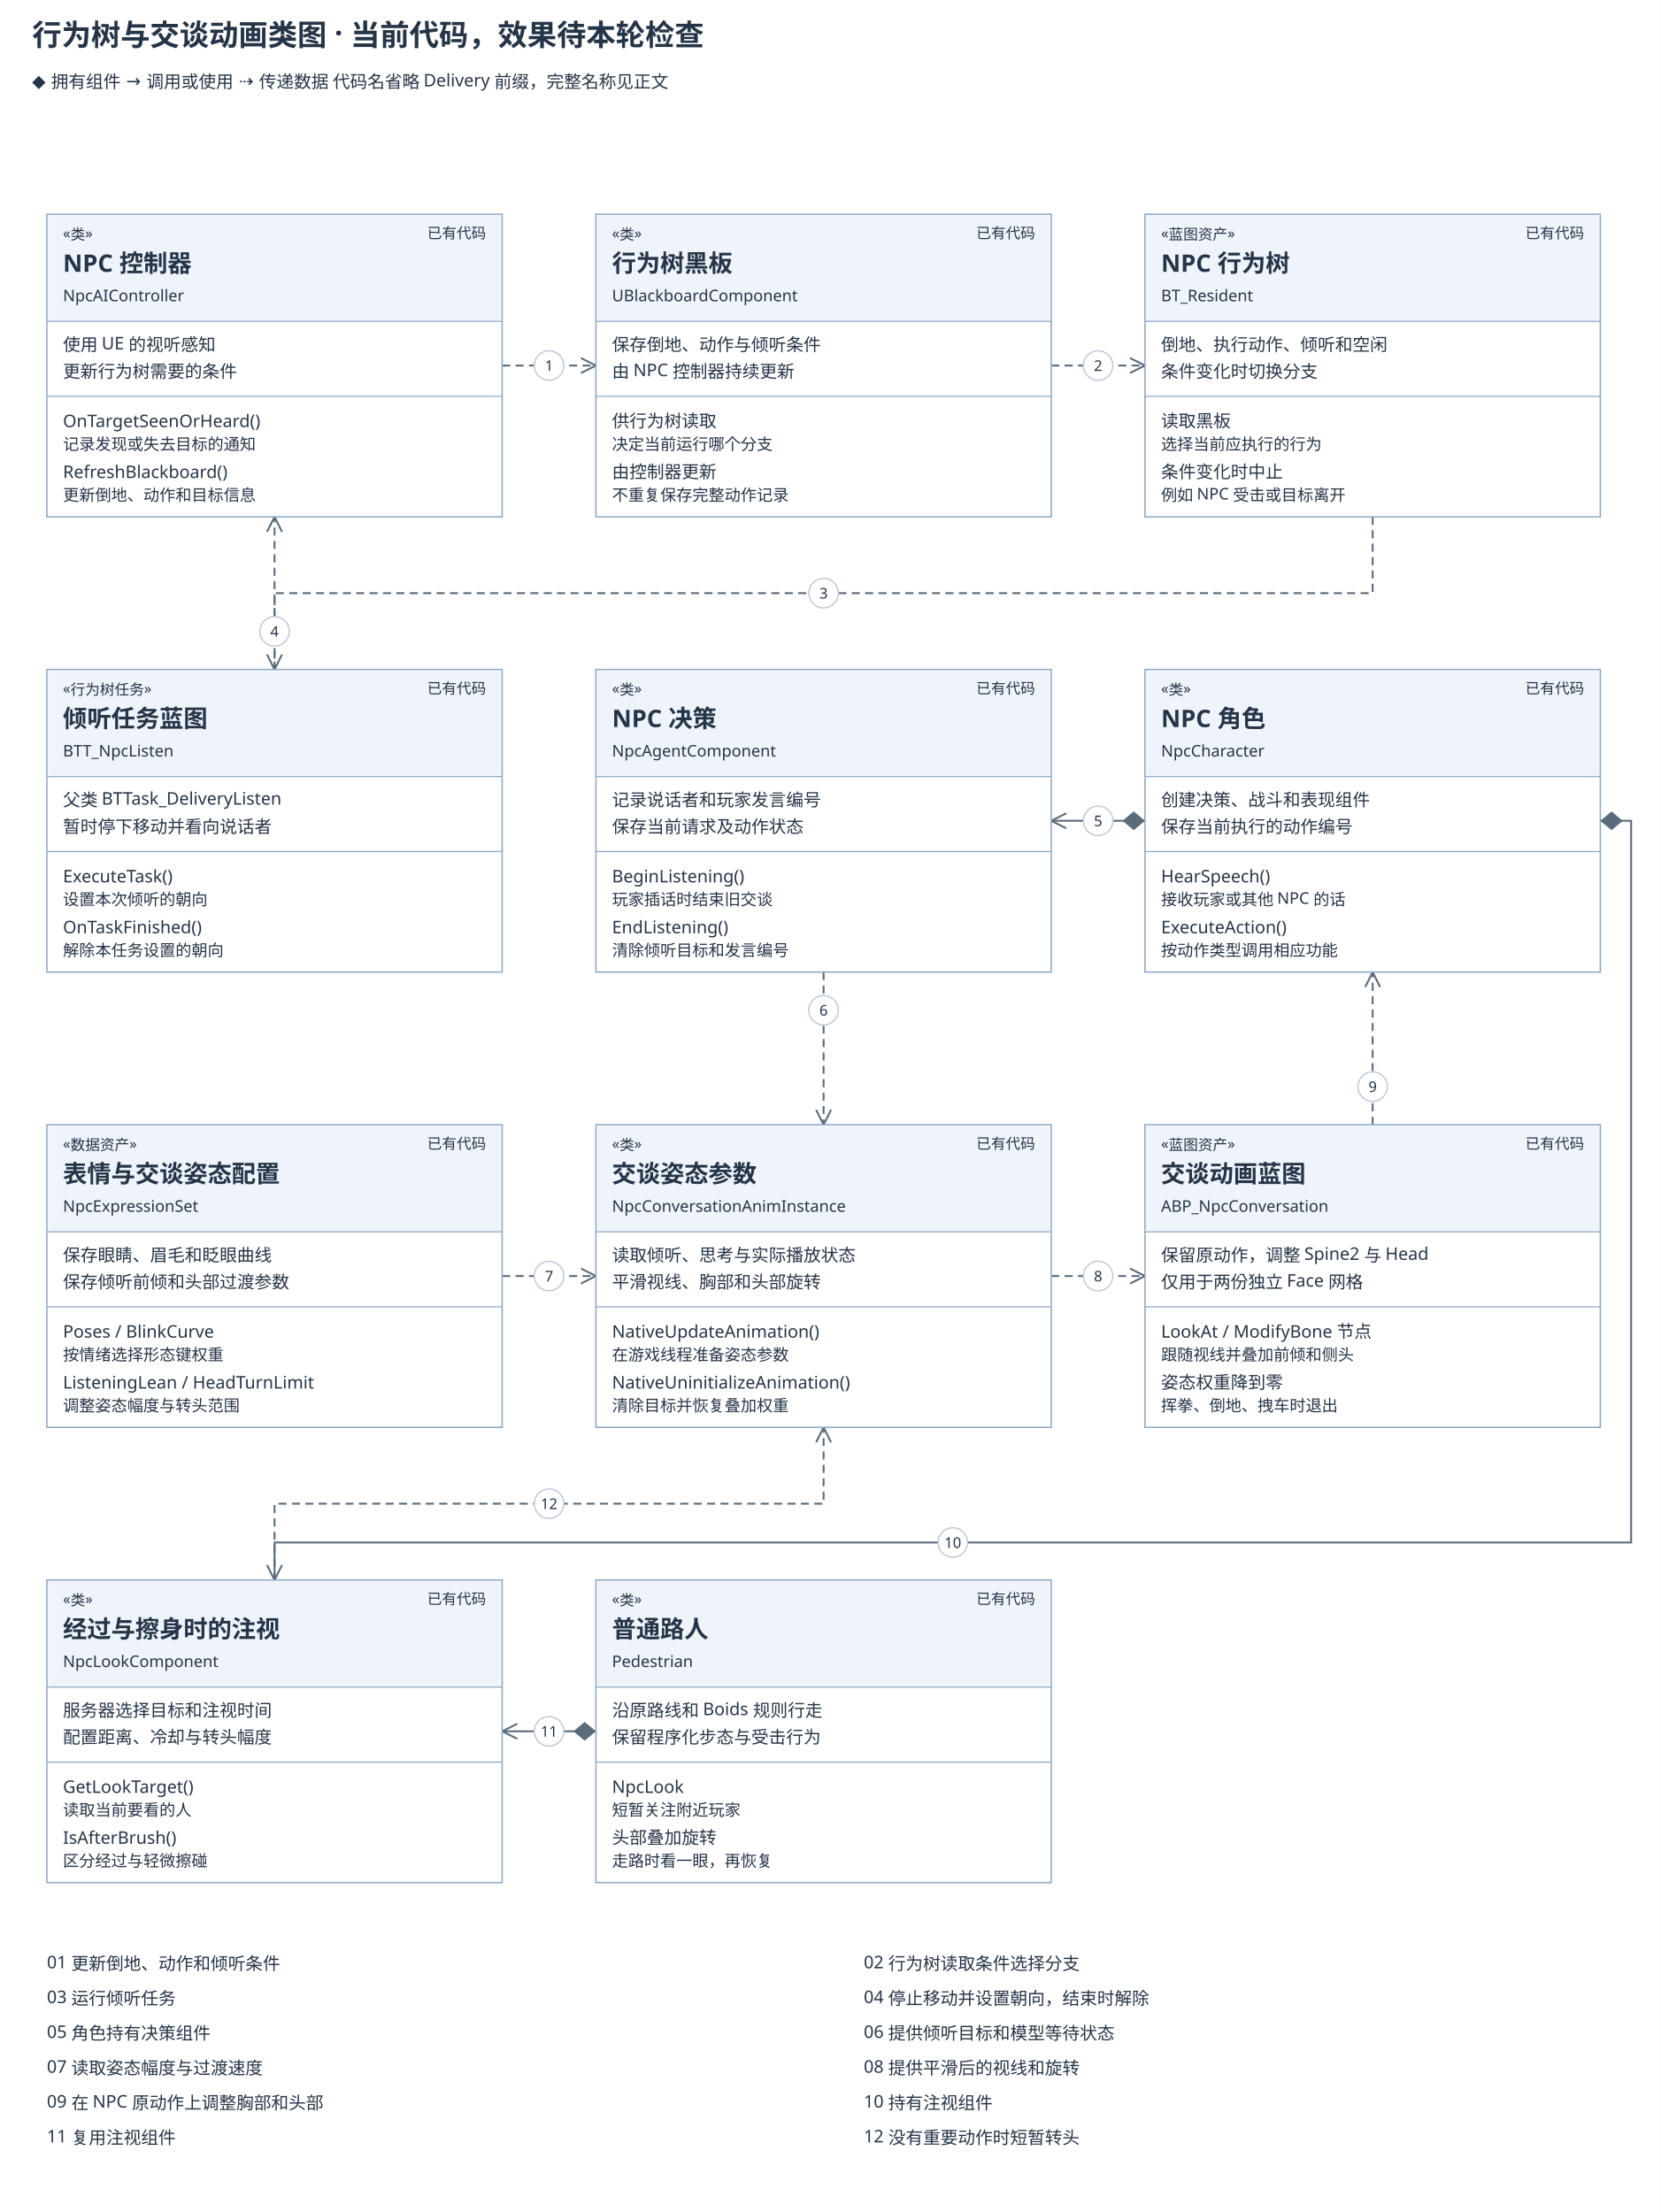
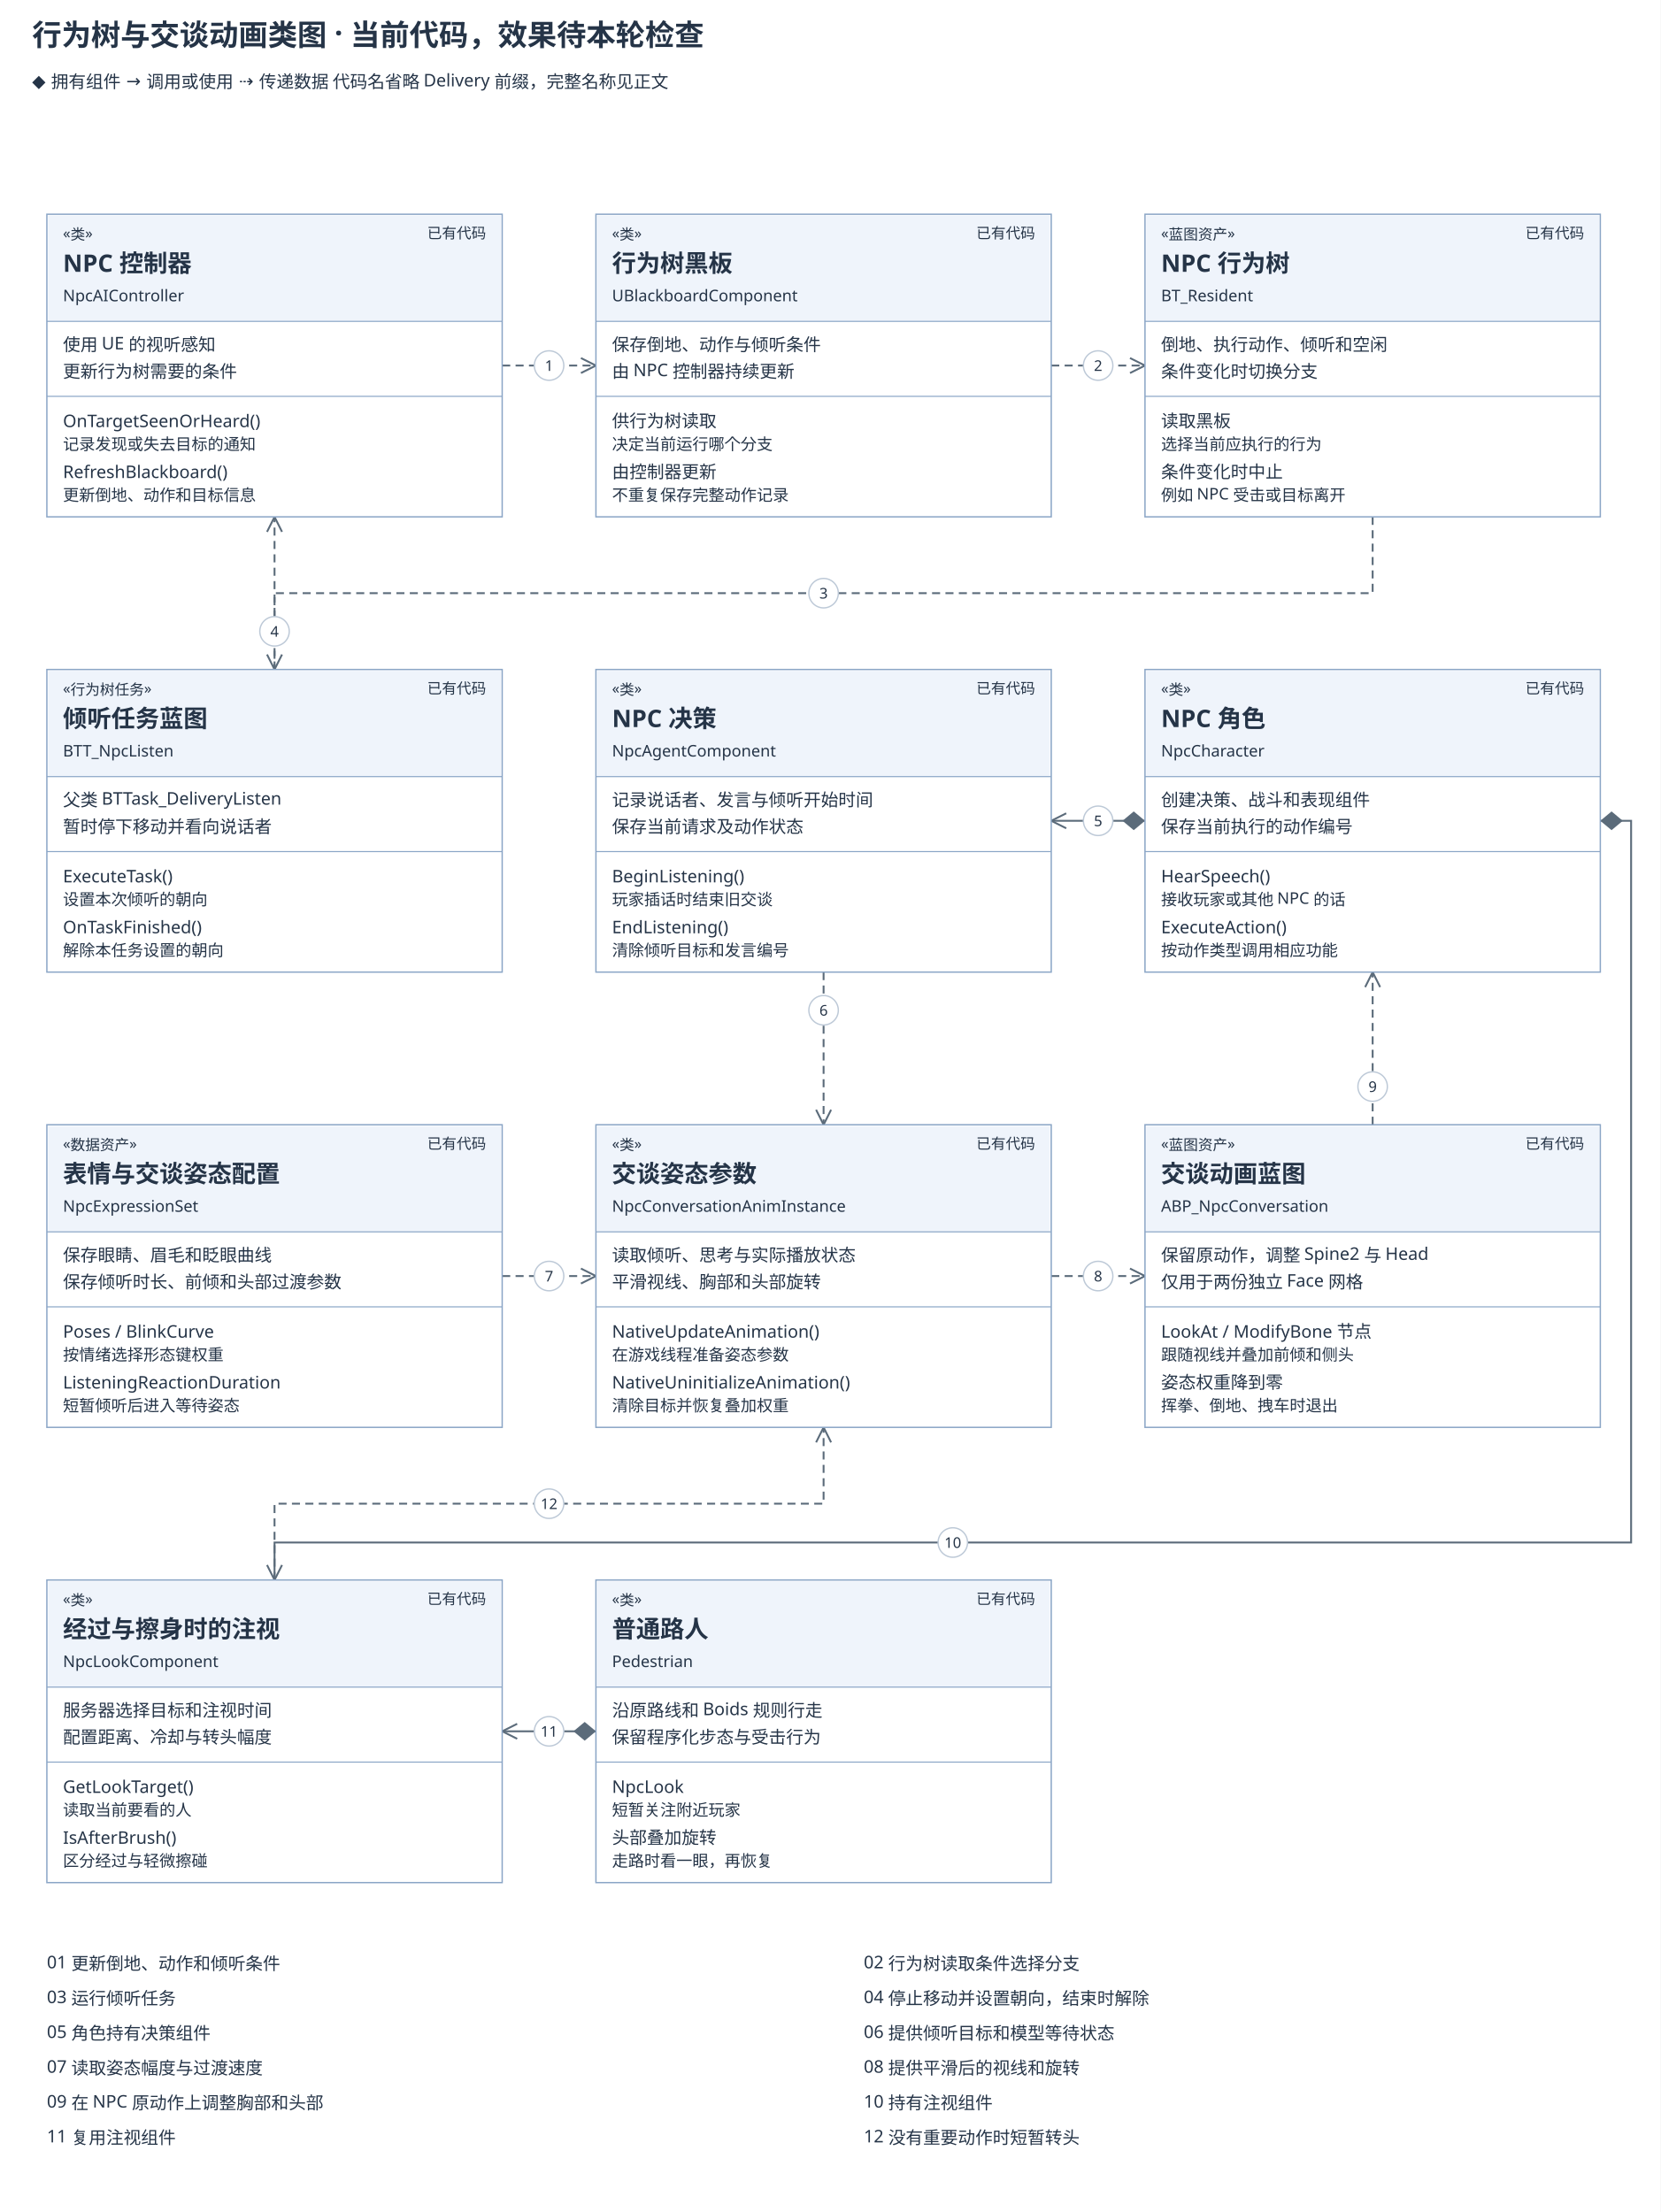
<svg xmlns="http://www.w3.org/2000/svg" width="1240" height="1652" viewBox="0 0 1240 1652" role="img" aria-label="行为树与交谈动画类图 · 当前代码，效果待本轮检查">
  <defs>
    <marker id="arrow" markerWidth="10" markerHeight="10" refX="9" refY="5" orient="auto">
      <path d="M1 1 L9 5 L1 9" fill="none" stroke="#5b6b7a" />
    </marker>
    <marker id="diamond" markerWidth="14" markerHeight="12" refX="1" refY="6" orient="auto">
      <path d="M1 6 L7 1 L13 6 L7 11 Z" fill="#5b6b7a" />
    </marker>
  </defs>
  <style>text{font-family:'Segoe UI','Microsoft YaHei',sans-serif;fill:#253447} .edge{fill:none;stroke:#5b6b7a;stroke-width:1.4} .lifeline{stroke:#98a5b2;stroke-dasharray:5 5} </style>
  <rect width="100%" height="100%" fill="#fff" />
  <text x="24" y="34" font-size="22" text-anchor="start" font-weight="600">行为树与交谈动画类图 · 当前代码，效果待本轮检查</text>
  <text x="24" y="65" font-size="13" text-anchor="start" font-weight="400">◆ 拥有组件   → 调用或使用   ⇢ 传递数据   代码名省略 Delivery 前缀，完整名称见正文</text>
  <polyline class="edge" points="375,273.0 445,273.0" marker-end="url(#arrow)" stroke-dasharray="6 4" />
  <circle cx="410.0" cy="273.0" r="11" fill="white" stroke="#bdc9d7" />
  <text x="410.0" y="277.0" font-size="11" text-anchor="middle" font-weight="400">1</text>
  <polyline class="edge" points="785,273.0 855,273.0" marker-end="url(#arrow)" stroke-dasharray="6 4" />
  <circle cx="820.0" cy="273.0" r="11" fill="white" stroke="#bdc9d7" />
  <text x="820.0" y="277.0" font-size="11" text-anchor="middle" font-weight="400">2</text>
  <polyline class="edge" points="1025.0,386 1025.0,443.0 205.0,443.0 205.0,500" marker-end="url(#arrow)" stroke-dasharray="6 4" />
  <circle cx="615.0" cy="443.0" r="11" fill="white" stroke="#bdc9d7" />
  <text x="615.0" y="447.0" font-size="11" text-anchor="middle" font-weight="400">3</text>
  <polyline class="edge" points="205.0,500 205.0,443.0 205.0,386" marker-end="url(#arrow)" stroke-dasharray="6 4" />
  <circle cx="205.0" cy="471.5" r="11" fill="white" stroke="#bdc9d7" />
  <text x="205.0" y="475.5" font-size="11" text-anchor="middle" font-weight="400">4</text>
  <polyline class="edge" points="855,613.0 785,613.0" marker-end="url(#arrow)" marker-start="url(#diamond)" />
  <circle cx="820.0" cy="613.0" r="11" fill="white" stroke="#bdc9d7" />
  <text x="820.0" y="617.0" font-size="11" text-anchor="middle" font-weight="400">5</text>
  <polyline class="edge" points="615.0,726 615.0,783.0 615.0,840" marker-end="url(#arrow)" stroke-dasharray="6 4" />
  <circle cx="615.0" cy="754.5" r="11" fill="white" stroke="#bdc9d7" />
  <text x="615.0" y="758.5" font-size="11" text-anchor="middle" font-weight="400">6</text>
  <polyline class="edge" points="375,953.0 445,953.0" marker-end="url(#arrow)" stroke-dasharray="6 4" />
  <circle cx="410.0" cy="953.0" r="11" fill="white" stroke="#bdc9d7" />
  <text x="410.0" y="957.0" font-size="11" text-anchor="middle" font-weight="400">7</text>
  <polyline class="edge" points="785,953.0 855,953.0" marker-end="url(#arrow)" stroke-dasharray="6 4" />
  <circle cx="820.0" cy="953.0" r="11" fill="white" stroke="#bdc9d7" />
  <text x="820.0" y="957.0" font-size="11" text-anchor="middle" font-weight="400">8</text>
  <polyline class="edge" points="1025.0,840 1025.0,783.0 1025.0,726" marker-end="url(#arrow)" stroke-dasharray="6 4" />
  <circle cx="1025.0" cy="811.5" r="11" fill="white" stroke="#bdc9d7" />
  <text x="1025.0" y="815.5" font-size="11" text-anchor="middle" font-weight="400">9</text>
  <polyline class="edge" points="1195,613.0 1218,613.0 1218,1152 205.0,1152 205.0,1180" marker-end="url(#arrow)" marker-start="url(#diamond)" />
  <circle cx="711.5" cy="1152.0" r="11" fill="white" stroke="#bdc9d7" />
  <text x="711.5" y="1156.0" font-size="11" text-anchor="middle" font-weight="400">10</text>
  <polyline class="edge" points="445,1293.0 375,1293.0" marker-end="url(#arrow)" marker-start="url(#diamond)" />
  <circle cx="410.0" cy="1293.0" r="11" fill="white" stroke="#bdc9d7" />
  <text x="410.0" y="1297.0" font-size="11" text-anchor="middle" font-weight="400">11</text>
  <polyline class="edge" points="205.0,1180 205.0,1123.0 615.0,1123.0 615.0,1066" marker-end="url(#arrow)" stroke-dasharray="6 4" />
  <circle cx="410.0" cy="1123.0" r="11" fill="white" stroke="#bdc9d7" />
  <text x="410.0" y="1127.0" font-size="11" text-anchor="middle" font-weight="400">12</text>
  <g data-node="ADeliveryNpcAIController">
    <rect x="35" y="160" width="340" height="226" fill="white" stroke="#8aa5c6" />
    <path d="M36 161 H374 V240 H36 Z" fill="#eff4fb" />
    <text x="47" y="178" font-size="11" text-anchor="start" font-weight="400">«类»</text>
    <text x="363" y="178" font-size="11" text-anchor="end" font-weight="400">已有代码</text>
    <text x="47" y="203" font-size="18" text-anchor="start" font-weight="600">NPC 控制器</text>
    <text x="47" y="225" font-size="12" text-anchor="start" font-weight="400">NpcAIController</text>
    <path d="M35 240 H375 M35 296 H375" stroke="#8aa5c6" stroke-width=".8" />
    <text x="47" y="262" font-size="13" text-anchor="start" font-weight="400">使用 UE 的视听感知</text>
    <text x="47" y="282" font-size="13" text-anchor="start" font-weight="400">更新行为树需要的条件</text>
    <text x="47" y="319" font-size="13" text-anchor="start" font-weight="400">OnTargetSeenOrHeard()</text>
    <text x="47" y="336" font-size="12" text-anchor="start" font-weight="400">记录发现或失去目标的通知</text>
    <text x="47" y="357" font-size="13" text-anchor="start" font-weight="400">RefreshBlackboard()</text>
    <text x="47" y="374" font-size="12" text-anchor="start" font-weight="400">更新倒地、动作和目标信息</text>
  </g>
  <g data-node="UBlackboardComponent">
    <rect x="445" y="160" width="340" height="226" fill="white" stroke="#8aa5c6" />
    <path d="M446 161 H784 V240 H446 Z" fill="#eff4fb" />
    <text x="457" y="178" font-size="11" text-anchor="start" font-weight="400">«类»</text>
    <text x="773" y="178" font-size="11" text-anchor="end" font-weight="400">已有代码</text>
    <text x="457" y="203" font-size="18" text-anchor="start" font-weight="600">行为树黑板</text>
    <text x="457" y="225" font-size="12" text-anchor="start" font-weight="400">UBlackboardComponent</text>
    <path d="M445 240 H785 M445 296 H785" stroke="#8aa5c6" stroke-width=".8" />
    <text x="457" y="262" font-size="13" text-anchor="start" font-weight="400">保存倒地、动作与倾听条件</text>
    <text x="457" y="282" font-size="13" text-anchor="start" font-weight="400">由 NPC 控制器持续更新</text>
    <text x="457" y="319" font-size="13" text-anchor="start" font-weight="400">供行为树读取</text>
    <text x="457" y="336" font-size="12" text-anchor="start" font-weight="400">决定当前运行哪个分支</text>
    <text x="457" y="357" font-size="13" text-anchor="start" font-weight="400">由控制器更新</text>
    <text x="457" y="374" font-size="12" text-anchor="start" font-weight="400">不重复保存完整动作记录</text>
  </g>
  <g data-node="BT_Resident">
    <rect x="855" y="160" width="340" height="226" fill="white" stroke="#8aa5c6" />
    <path d="M856 161 H1194 V240 H856 Z" fill="#eff4fb" />
    <text x="867" y="178" font-size="11" text-anchor="start" font-weight="400">«蓝图资产»</text>
    <text x="1183" y="178" font-size="11" text-anchor="end" font-weight="400">已有代码</text>
    <text x="867" y="203" font-size="18" text-anchor="start" font-weight="600">NPC 行为树</text>
    <text x="867" y="225" font-size="12" text-anchor="start" font-weight="400">BT_Resident</text>
    <path d="M855 240 H1195 M855 296 H1195" stroke="#8aa5c6" stroke-width=".8" />
    <text x="867" y="262" font-size="13" text-anchor="start" font-weight="400">倒地、执行动作、倾听和空闲</text>
    <text x="867" y="282" font-size="13" text-anchor="start" font-weight="400">条件变化时切换分支</text>
    <text x="867" y="319" font-size="13" text-anchor="start" font-weight="400">读取黑板</text>
    <text x="867" y="336" font-size="12" text-anchor="start" font-weight="400">选择当前应执行的行为</text>
    <text x="867" y="357" font-size="13" text-anchor="start" font-weight="400">条件变化时中止</text>
    <text x="867" y="374" font-size="12" text-anchor="start" font-weight="400">例如 NPC 受击或目标离开</text>
  </g>
  <g data-node="BTT_NpcListen">
    <rect x="35" y="500" width="340" height="226" fill="white" stroke="#8aa5c6" />
    <path d="M36 501 H374 V580 H36 Z" fill="#eff4fb" />
    <text x="47" y="518" font-size="11" text-anchor="start" font-weight="400">«行为树任务»</text>
    <text x="363" y="518" font-size="11" text-anchor="end" font-weight="400">已有代码</text>
    <text x="47" y="543" font-size="18" text-anchor="start" font-weight="600">倾听任务蓝图</text>
    <text x="47" y="565" font-size="12" text-anchor="start" font-weight="400">BTT_NpcListen</text>
    <path d="M35 580 H375 M35 636 H375" stroke="#8aa5c6" stroke-width=".8" />
    <text x="47" y="602" font-size="13" text-anchor="start" font-weight="400">父类 BTTask_DeliveryListen</text>
    <text x="47" y="622" font-size="13" text-anchor="start" font-weight="400">暂时停下移动并看向说话者</text>
    <text x="47" y="659" font-size="13" text-anchor="start" font-weight="400">ExecuteTask()</text>
    <text x="47" y="676" font-size="12" text-anchor="start" font-weight="400">设置本次倾听的朝向</text>
    <text x="47" y="697" font-size="13" text-anchor="start" font-weight="400">OnTaskFinished()</text>
    <text x="47" y="714" font-size="12" text-anchor="start" font-weight="400">解除本任务设置的朝向</text>
  </g>
  <g data-node="UDeliveryNpcAgentComponent">
    <rect x="445" y="500" width="340" height="226" fill="white" stroke="#8aa5c6" />
    <path d="M446 501 H784 V580 H446 Z" fill="#eff4fb" />
    <text x="457" y="518" font-size="11" text-anchor="start" font-weight="400">«类»</text>
    <text x="773" y="518" font-size="11" text-anchor="end" font-weight="400">已有代码</text>
    <text x="457" y="543" font-size="18" text-anchor="start" font-weight="600">NPC 决策</text>
    <text x="457" y="565" font-size="12" text-anchor="start" font-weight="400">NpcAgentComponent</text>
    <path d="M445 580 H785 M445 636 H785" stroke="#8aa5c6" stroke-width=".8" />
-     <text x="457" y="602" font-size="13" text-anchor="start" font-weight="400">记录说话者和玩家发言编号</text>
+     <text x="457" y="602" font-size="13" text-anchor="start" font-weight="400">记录说话者、发言与倾听开始时间</text>
    <text x="457" y="622" font-size="13" text-anchor="start" font-weight="400">保存当前请求及动作状态</text>
    <text x="457" y="659" font-size="13" text-anchor="start" font-weight="400">BeginListening()</text>
    <text x="457" y="676" font-size="12" text-anchor="start" font-weight="400">玩家插话时结束旧交谈</text>
    <text x="457" y="697" font-size="13" text-anchor="start" font-weight="400">EndListening()</text>
    <text x="457" y="714" font-size="12" text-anchor="start" font-weight="400">清除倾听目标和发言编号</text>
  </g>
  <g data-node="ADeliveryNpcCharacter">
    <rect x="855" y="500" width="340" height="226" fill="white" stroke="#8aa5c6" />
    <path d="M856 501 H1194 V580 H856 Z" fill="#eff4fb" />
    <text x="867" y="518" font-size="11" text-anchor="start" font-weight="400">«类»</text>
    <text x="1183" y="518" font-size="11" text-anchor="end" font-weight="400">已有代码</text>
    <text x="867" y="543" font-size="18" text-anchor="start" font-weight="600">NPC 角色</text>
    <text x="867" y="565" font-size="12" text-anchor="start" font-weight="400">NpcCharacter</text>
    <path d="M855 580 H1195 M855 636 H1195" stroke="#8aa5c6" stroke-width=".8" />
    <text x="867" y="602" font-size="13" text-anchor="start" font-weight="400">创建决策、战斗和表现组件</text>
    <text x="867" y="622" font-size="13" text-anchor="start" font-weight="400">保存当前执行的动作编号</text>
    <text x="867" y="659" font-size="13" text-anchor="start" font-weight="400">HearSpeech()</text>
    <text x="867" y="676" font-size="12" text-anchor="start" font-weight="400">接收玩家或其他 NPC 的话</text>
    <text x="867" y="697" font-size="13" text-anchor="start" font-weight="400">ExecuteAction()</text>
    <text x="867" y="714" font-size="12" text-anchor="start" font-weight="400">按动作类型调用相应功能</text>
  </g>
  <g data-node="UDeliveryNpcExpressionSet">
    <rect x="35" y="840" width="340" height="226" fill="white" stroke="#8aa5c6" />
    <path d="M36 841 H374 V920 H36 Z" fill="#eff4fb" />
    <text x="47" y="858" font-size="11" text-anchor="start" font-weight="400">«数据资产»</text>
    <text x="363" y="858" font-size="11" text-anchor="end" font-weight="400">已有代码</text>
    <text x="47" y="883" font-size="18" text-anchor="start" font-weight="600">表情与交谈姿态配置</text>
    <text x="47" y="905" font-size="12" text-anchor="start" font-weight="400">NpcExpressionSet</text>
    <path d="M35 920 H375 M35 976 H375" stroke="#8aa5c6" stroke-width=".8" />
    <text x="47" y="942" font-size="13" text-anchor="start" font-weight="400">保存眼睛、眉毛和眨眼曲线</text>
-     <text x="47" y="962" font-size="13" text-anchor="start" font-weight="400">保存倾听前倾和头部过渡参数</text>
+     <text x="47" y="962" font-size="13" text-anchor="start" font-weight="400">保存倾听时长、前倾和头部过渡参数</text>
    <text x="47" y="999" font-size="13" text-anchor="start" font-weight="400">Poses / BlinkCurve</text>
    <text x="47" y="1016" font-size="12" text-anchor="start" font-weight="400">按情绪选择形态键权重</text>
-     <text x="47" y="1037" font-size="13" text-anchor="start" font-weight="400">ListeningLean / HeadTurnLimit</text>
-     <text x="47" y="1054" font-size="12" text-anchor="start" font-weight="400">调整姿态幅度与转头范围</text>
+     <text x="47" y="1037" font-size="13" text-anchor="start" font-weight="400">ListeningReactionDuration</text>
+     <text x="47" y="1054" font-size="12" text-anchor="start" font-weight="400">短暂倾听后进入等待姿态</text>
  </g>
  <g data-node="UDeliveryNpcConversationAnimInstance">
    <rect x="445" y="840" width="340" height="226" fill="white" stroke="#8aa5c6" />
    <path d="M446 841 H784 V920 H446 Z" fill="#eff4fb" />
    <text x="457" y="858" font-size="11" text-anchor="start" font-weight="400">«类»</text>
    <text x="773" y="858" font-size="11" text-anchor="end" font-weight="400">已有代码</text>
    <text x="457" y="883" font-size="18" text-anchor="start" font-weight="600">交谈姿态参数</text>
    <text x="457" y="905" font-size="12" text-anchor="start" font-weight="400">NpcConversationAnimInstance</text>
    <path d="M445 920 H785 M445 976 H785" stroke="#8aa5c6" stroke-width=".8" />
    <text x="457" y="942" font-size="13" text-anchor="start" font-weight="400">读取倾听、思考与实际播放状态</text>
    <text x="457" y="962" font-size="13" text-anchor="start" font-weight="400">平滑视线、胸部和头部旋转</text>
    <text x="457" y="999" font-size="13" text-anchor="start" font-weight="400">NativeUpdateAnimation()</text>
    <text x="457" y="1016" font-size="12" text-anchor="start" font-weight="400">在游戏线程准备姿态参数</text>
    <text x="457" y="1037" font-size="13" text-anchor="start" font-weight="400">NativeUninitializeAnimation()</text>
    <text x="457" y="1054" font-size="12" text-anchor="start" font-weight="400">清除目标并恢复叠加权重</text>
  </g>
  <g data-node="ABP_NpcConversation">
    <rect x="855" y="840" width="340" height="226" fill="white" stroke="#8aa5c6" />
    <path d="M856 841 H1194 V920 H856 Z" fill="#eff4fb" />
    <text x="867" y="858" font-size="11" text-anchor="start" font-weight="400">«蓝图资产»</text>
    <text x="1183" y="858" font-size="11" text-anchor="end" font-weight="400">已有代码</text>
    <text x="867" y="883" font-size="18" text-anchor="start" font-weight="600">交谈动画蓝图</text>
    <text x="867" y="905" font-size="12" text-anchor="start" font-weight="400">ABP_NpcConversation</text>
    <path d="M855 920 H1195 M855 976 H1195" stroke="#8aa5c6" stroke-width=".8" />
    <text x="867" y="942" font-size="13" text-anchor="start" font-weight="400">保留原动作，调整 Spine2 与 Head</text>
    <text x="867" y="962" font-size="13" text-anchor="start" font-weight="400">仅用于两份独立 Face 网格</text>
    <text x="867" y="999" font-size="13" text-anchor="start" font-weight="400">LookAt / ModifyBone 节点</text>
    <text x="867" y="1016" font-size="12" text-anchor="start" font-weight="400">跟随视线并叠加前倾和侧头</text>
    <text x="867" y="1037" font-size="13" text-anchor="start" font-weight="400">姿态权重降到零</text>
    <text x="867" y="1054" font-size="12" text-anchor="start" font-weight="400">挥拳、倒地、拽车时退出</text>
  </g>
  <g data-node="UDeliveryNpcLookComponent">
    <rect x="35" y="1180" width="340" height="226" fill="white" stroke="#8aa5c6" />
    <path d="M36 1181 H374 V1260 H36 Z" fill="#eff4fb" />
    <text x="47" y="1198" font-size="11" text-anchor="start" font-weight="400">«类»</text>
    <text x="363" y="1198" font-size="11" text-anchor="end" font-weight="400">已有代码</text>
    <text x="47" y="1223" font-size="18" text-anchor="start" font-weight="600">经过与擦身时的注视</text>
    <text x="47" y="1245" font-size="12" text-anchor="start" font-weight="400">NpcLookComponent</text>
    <path d="M35 1260 H375 M35 1316 H375" stroke="#8aa5c6" stroke-width=".8" />
    <text x="47" y="1282" font-size="13" text-anchor="start" font-weight="400">服务器选择目标和注视时间</text>
    <text x="47" y="1302" font-size="13" text-anchor="start" font-weight="400">配置距离、冷却与转头幅度</text>
    <text x="47" y="1339" font-size="13" text-anchor="start" font-weight="400">GetLookTarget()</text>
    <text x="47" y="1356" font-size="12" text-anchor="start" font-weight="400">读取当前要看的人</text>
    <text x="47" y="1377" font-size="13" text-anchor="start" font-weight="400">IsAfterBrush()</text>
    <text x="47" y="1394" font-size="12" text-anchor="start" font-weight="400">区分经过与轻微擦碰</text>
  </g>
  <g data-node="ADeliveryPedestrian">
    <rect x="445" y="1180" width="340" height="226" fill="white" stroke="#8aa5c6" />
    <path d="M446 1181 H784 V1260 H446 Z" fill="#eff4fb" />
    <text x="457" y="1198" font-size="11" text-anchor="start" font-weight="400">«类»</text>
    <text x="773" y="1198" font-size="11" text-anchor="end" font-weight="400">已有代码</text>
    <text x="457" y="1223" font-size="18" text-anchor="start" font-weight="600">普通路人</text>
    <text x="457" y="1245" font-size="12" text-anchor="start" font-weight="400">Pedestrian</text>
    <path d="M445 1260 H785 M445 1316 H785" stroke="#8aa5c6" stroke-width=".8" />
    <text x="457" y="1282" font-size="13" text-anchor="start" font-weight="400">沿原路线和 Boids 规则行走</text>
    <text x="457" y="1302" font-size="13" text-anchor="start" font-weight="400">保留程序化步态与受击行为</text>
    <text x="457" y="1339" font-size="13" text-anchor="start" font-weight="400">NpcLook</text>
    <text x="457" y="1356" font-size="12" text-anchor="start" font-weight="400">短暂关注附近玩家</text>
    <text x="457" y="1377" font-size="13" text-anchor="start" font-weight="400">头部叠加旋转</text>
    <text x="457" y="1394" font-size="12" text-anchor="start" font-weight="400">走路时看一眼，再恢复</text>
  </g>
  <text x="35" y="1470" font-size="13" text-anchor="start" font-weight="400">01  更新倒地、动作和倾听条件</text>
  <text x="645" y="1470" font-size="13" text-anchor="start" font-weight="400">02  行为树读取条件选择分支</text>
  <text x="35" y="1496" font-size="13" text-anchor="start" font-weight="400">03  运行倾听任务</text>
  <text x="645" y="1496" font-size="13" text-anchor="start" font-weight="400">04  停止移动并设置朝向，结束时解除</text>
  <text x="35" y="1522" font-size="13" text-anchor="start" font-weight="400">05  角色持有决策组件</text>
  <text x="645" y="1522" font-size="13" text-anchor="start" font-weight="400">06  提供倾听目标和模型等待状态</text>
  <text x="35" y="1548" font-size="13" text-anchor="start" font-weight="400">07  读取姿态幅度与过渡速度</text>
  <text x="645" y="1548" font-size="13" text-anchor="start" font-weight="400">08  提供平滑后的视线和旋转</text>
  <text x="35" y="1574" font-size="13" text-anchor="start" font-weight="400">09  在 NPC 原动作上调整胸部和头部</text>
  <text x="645" y="1574" font-size="13" text-anchor="start" font-weight="400">10  持有注视组件</text>
  <text x="35" y="1600" font-size="13" text-anchor="start" font-weight="400">11  复用注视组件</text>
  <text x="645" y="1600" font-size="13" text-anchor="start" font-weight="400">12  没有重要动作时短暂转头</text>
</svg>
